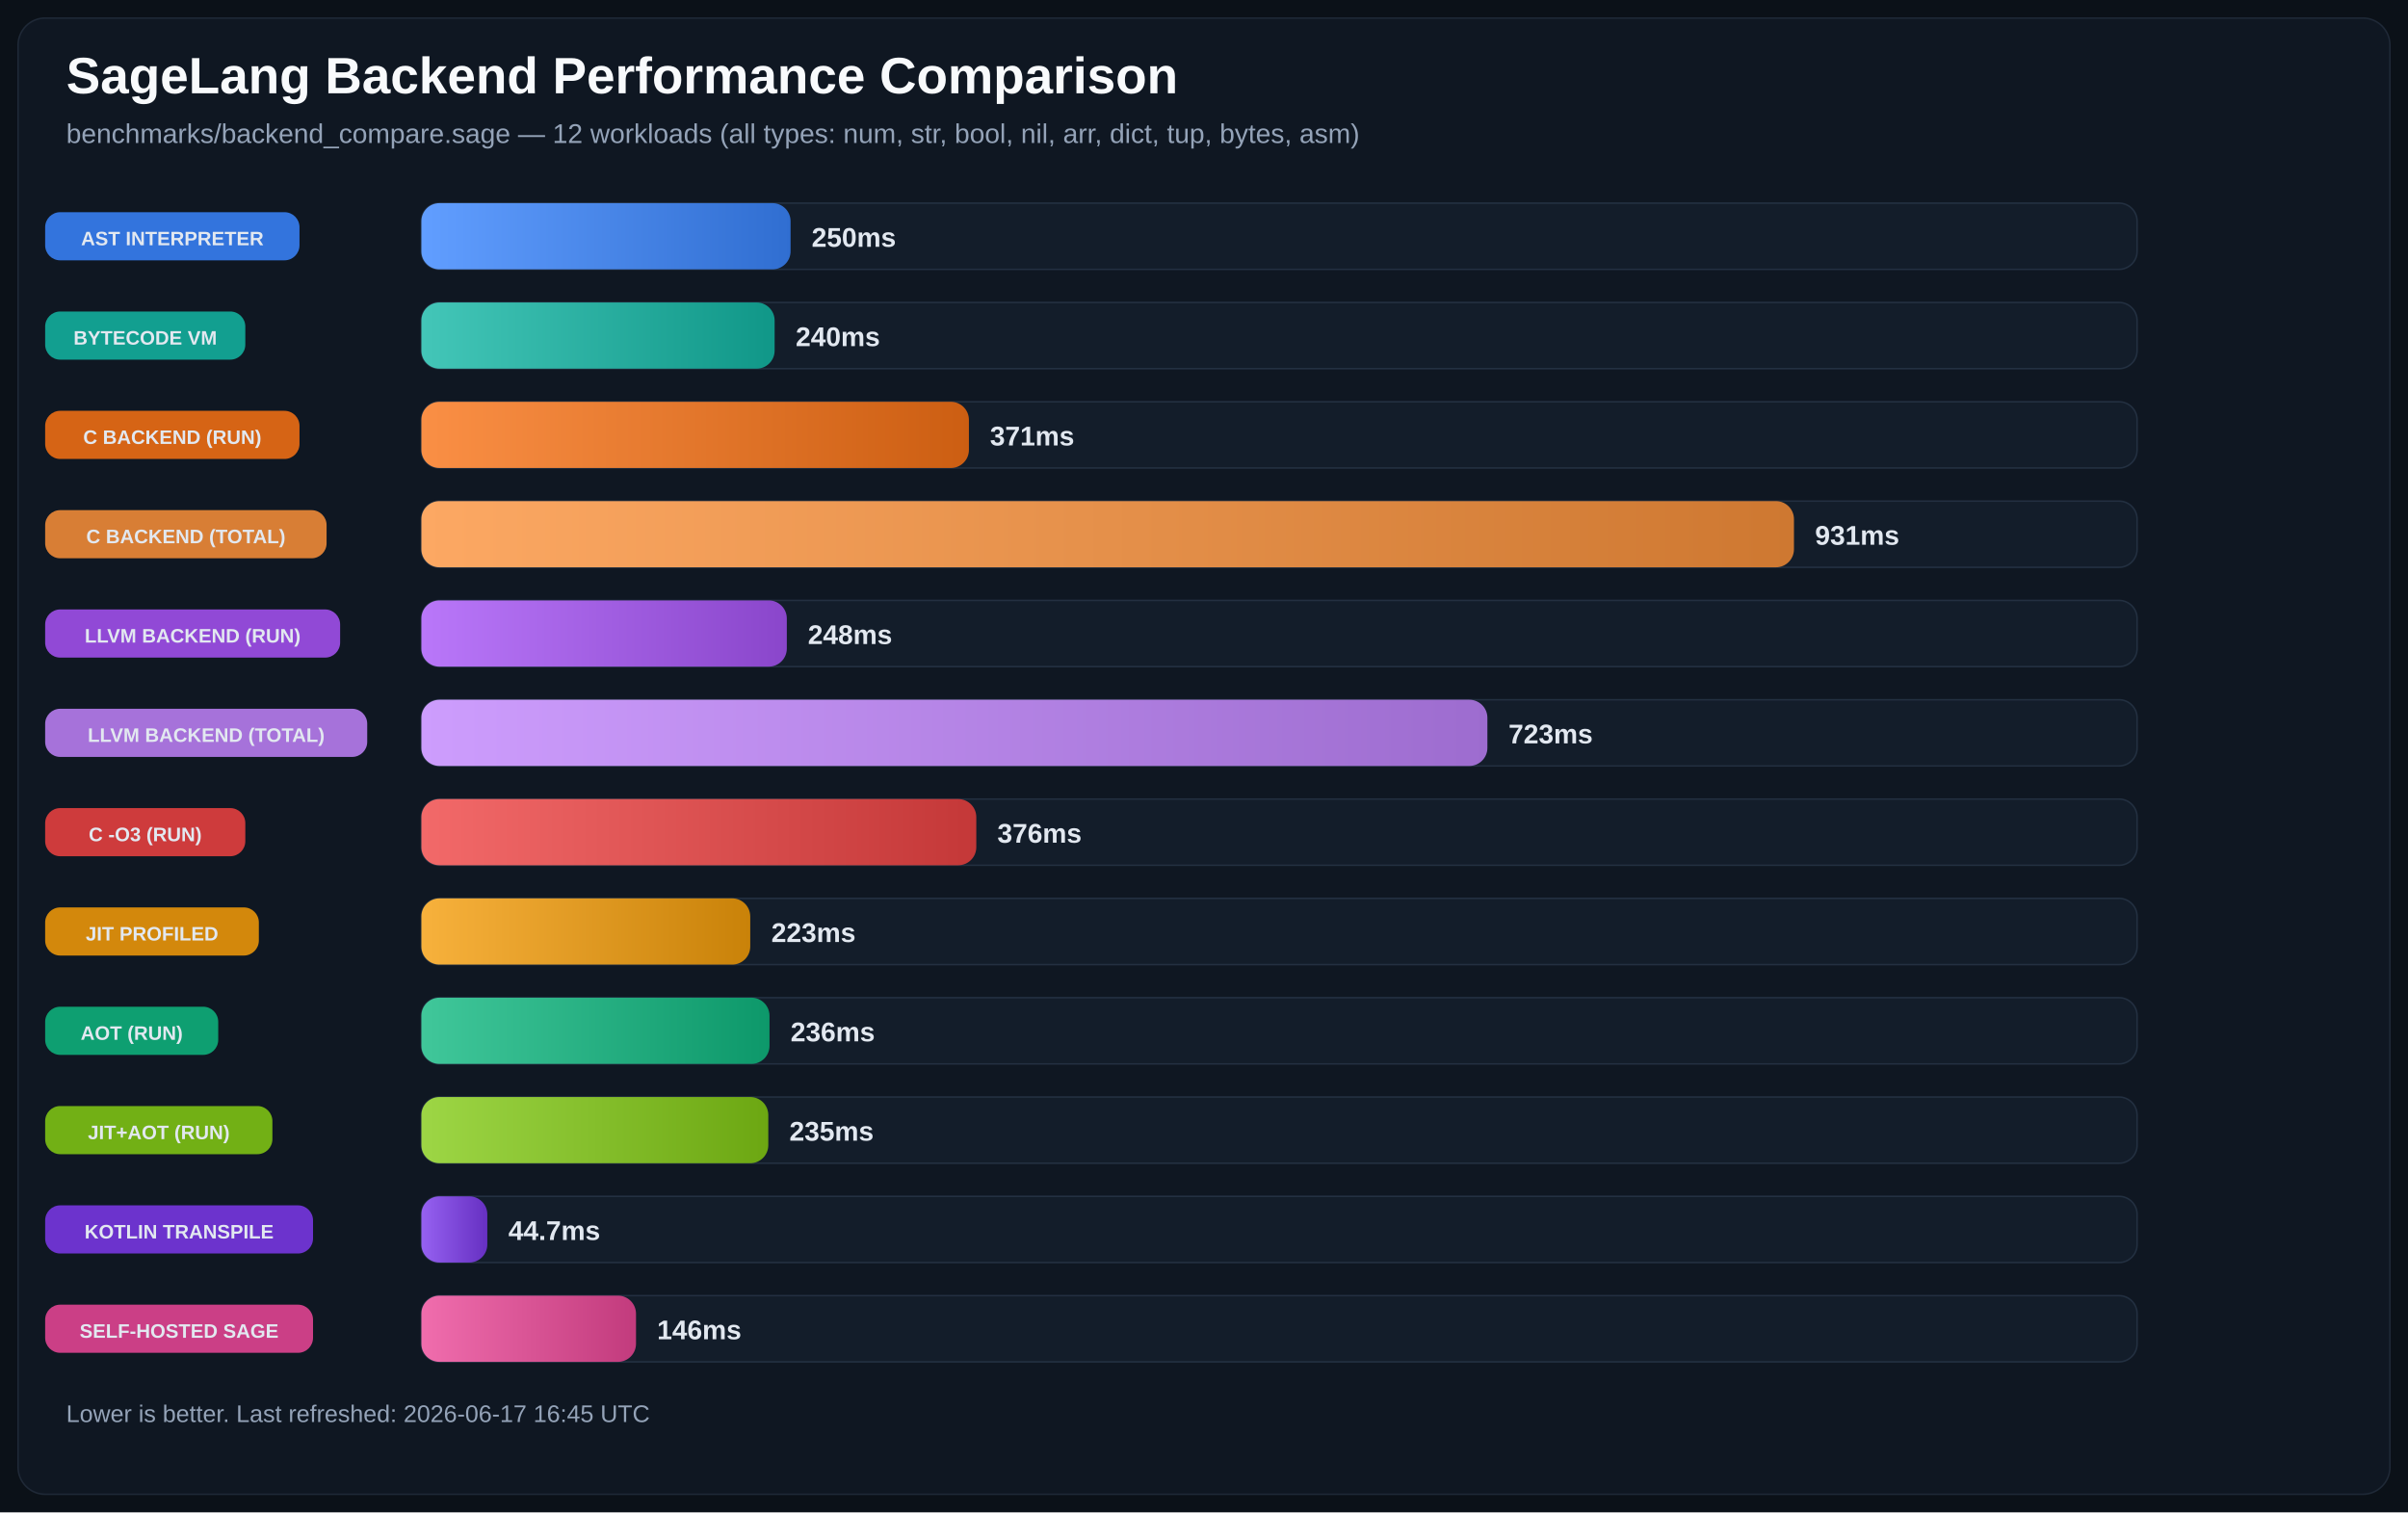
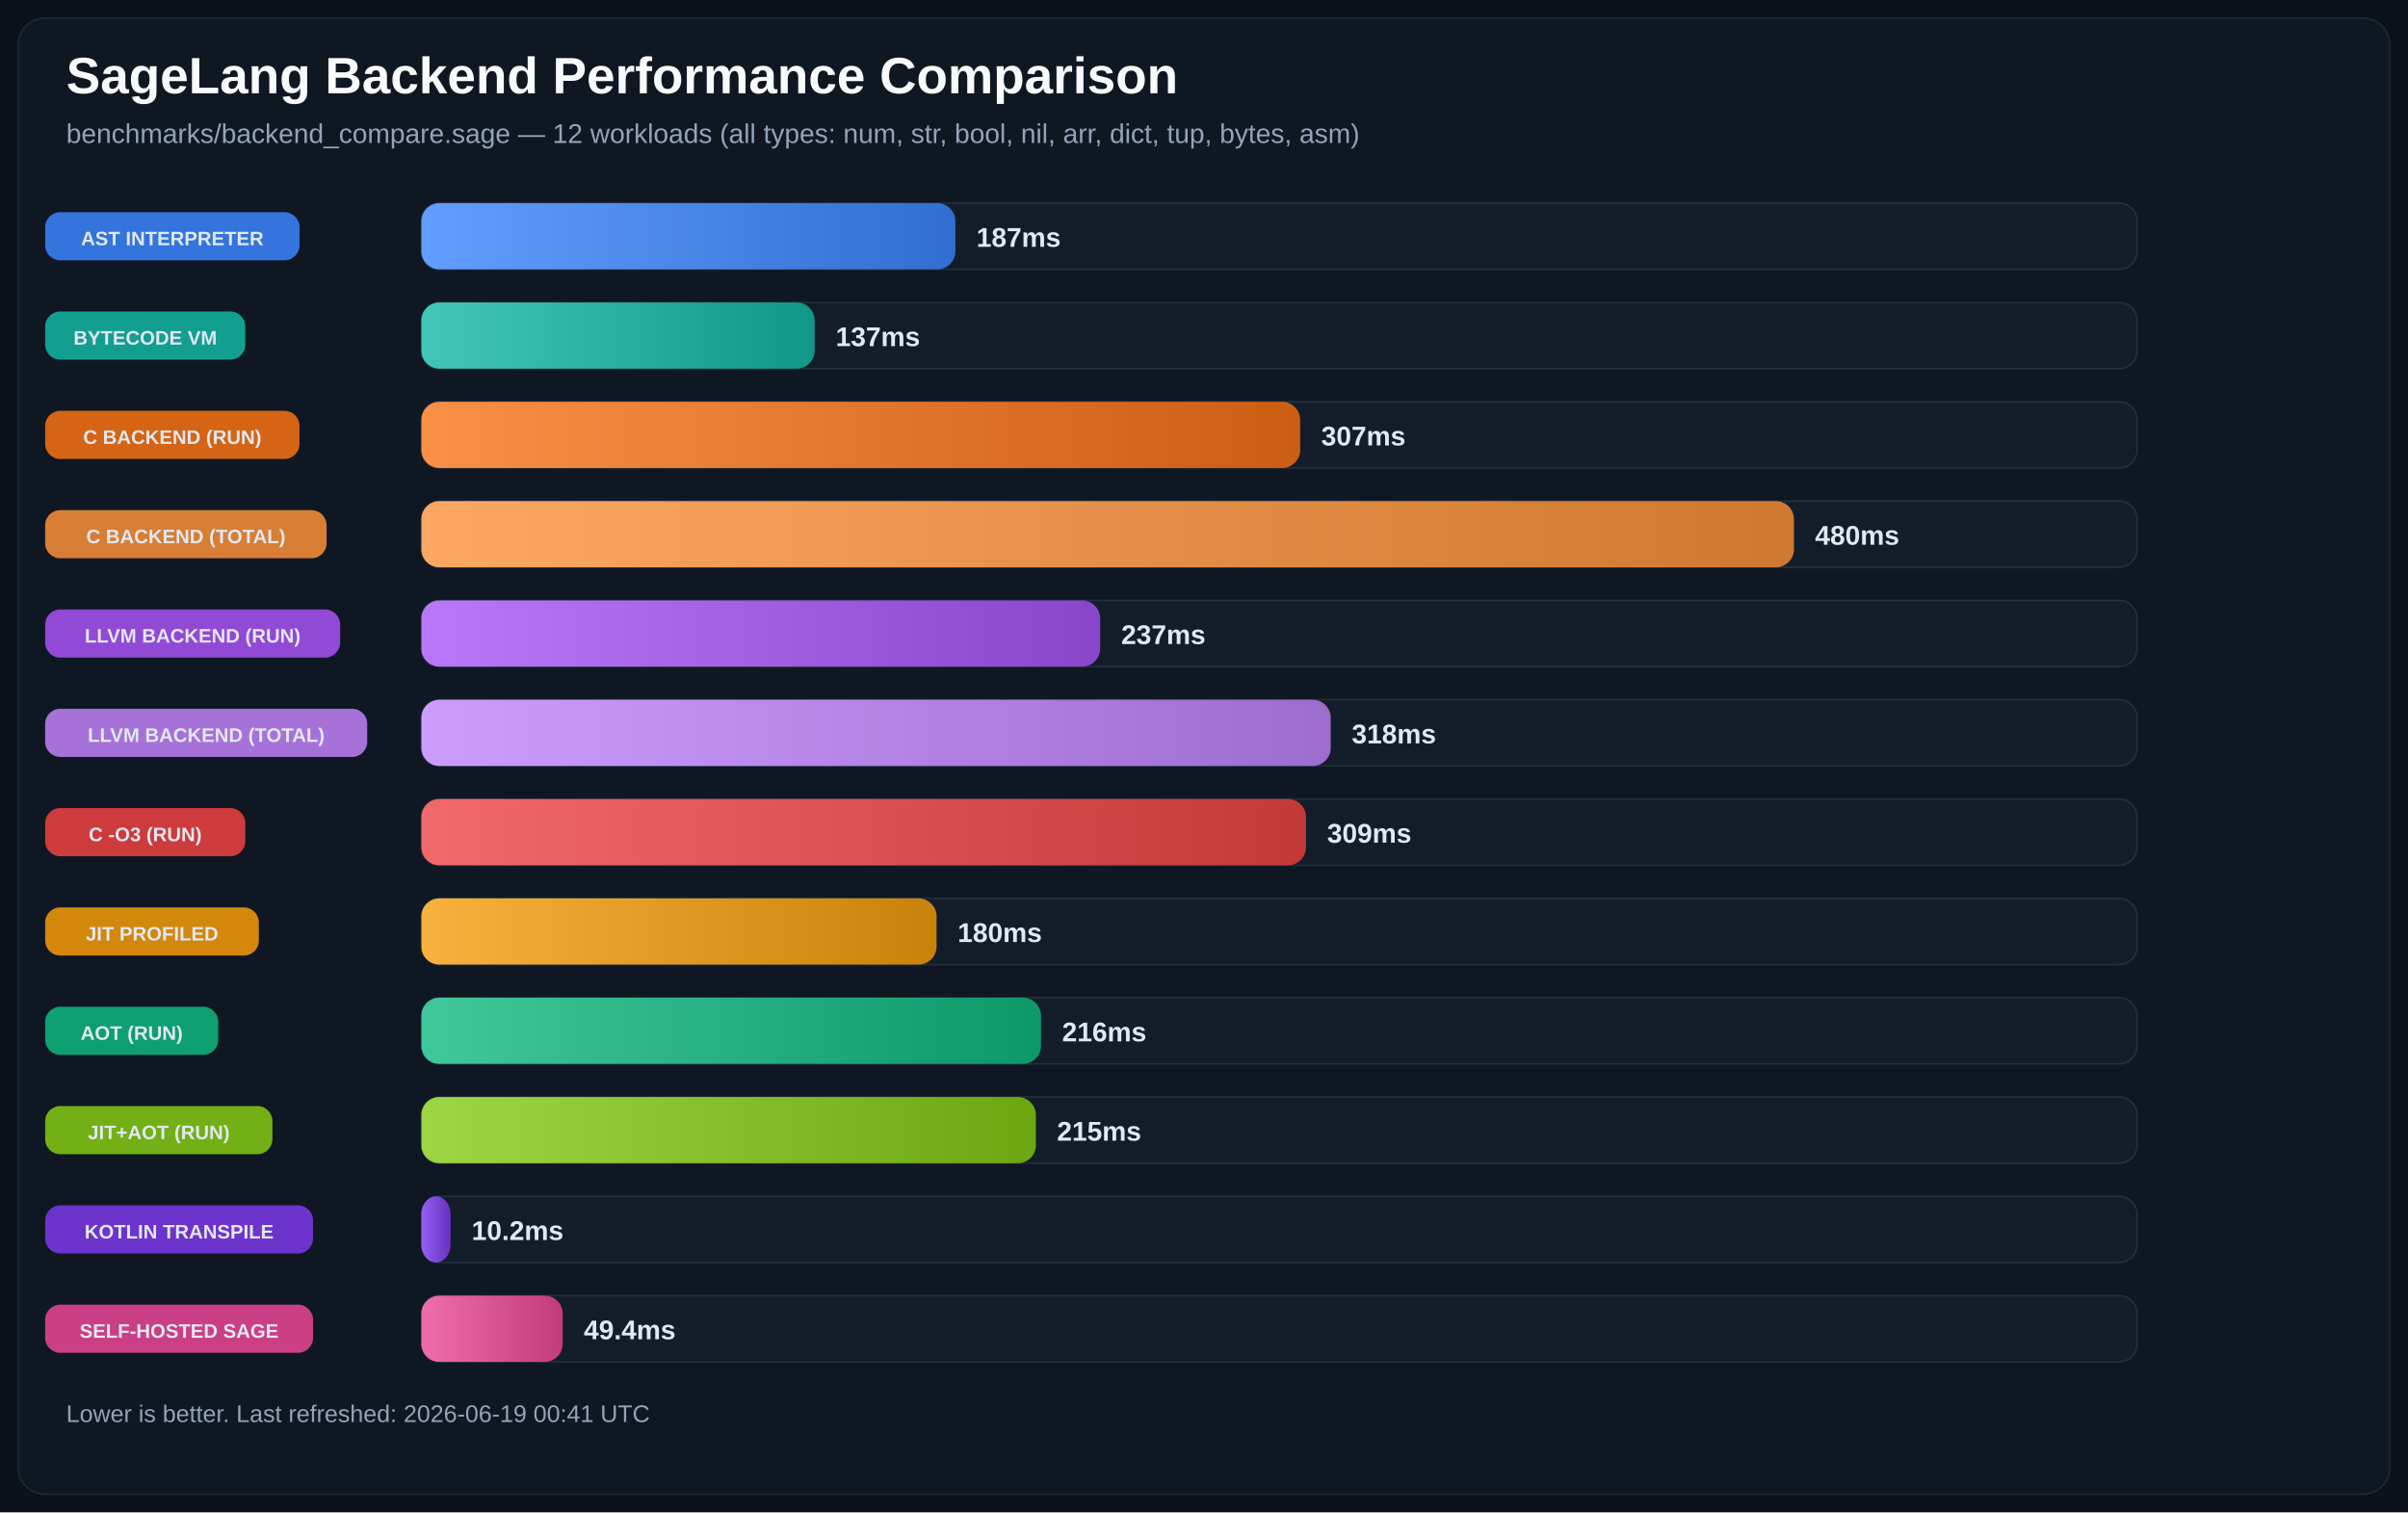
<svg xmlns="http://www.w3.org/2000/svg" width="1600" height="1005" viewBox="0 0 1600 1005" role="img">
  <defs>
    <linearGradient id="bg-0" x1="0%" y1="0%" x2="100%" y2="0%">
      <stop offset="0%" stop-color="#619EFF" />
      <stop offset="100%" stop-color="#306ED1" />
    </linearGradient>
    <linearGradient id="bg-1" x1="0%" y1="0%" x2="100%" y2="0%">
      <stop offset="0%" stop-color="#43C6B8" />
      <stop offset="100%" stop-color="#109788" />
    </linearGradient>
    <linearGradient id="bg-2" x1="0%" y1="0%" x2="100%" y2="0%">
      <stop offset="0%" stop-color="#FA8F45" />
      <stop offset="100%" stop-color="#CC5E12" />
    </linearGradient>
    <linearGradient id="bg-3" x1="0%" y1="0%" x2="100%" y2="0%">
      <stop offset="0%" stop-color="#FCA863" />
      <stop offset="100%" stop-color="#CE7831" />
    </linearGradient>
    <linearGradient id="bg-4" x1="0%" y1="0%" x2="100%" y2="0%">
      <stop offset="0%" stop-color="#B977F9" />
      <stop offset="100%" stop-color="#8A46CB" />
    </linearGradient>
    <linearGradient id="bg-5" x1="0%" y1="0%" x2="100%" y2="0%">
      <stop offset="0%" stop-color="#CD9DFD" />
      <stop offset="100%" stop-color="#9D6CCF" />
    </linearGradient>
    <linearGradient id="bg-6" x1="0%" y1="0%" x2="100%" y2="0%">
      <stop offset="0%" stop-color="#F26969" />
      <stop offset="100%" stop-color="#C43838" />
    </linearGradient>
    <linearGradient id="bg-7" x1="0%" y1="0%" x2="100%" y2="0%">
      <stop offset="0%" stop-color="#F7B13C" />
      <stop offset="100%" stop-color="#C98209" />
    </linearGradient>
    <linearGradient id="bg-8" x1="0%" y1="0%" x2="100%" y2="0%">
      <stop offset="0%" stop-color="#40C79A" />
      <stop offset="100%" stop-color="#0D986A" />
    </linearGradient>
    <linearGradient id="bg-9" x1="0%" y1="0%" x2="100%" y2="0%">
      <stop offset="0%" stop-color="#9DD645" />
      <stop offset="100%" stop-color="#6CA712" />
    </linearGradient>
    <linearGradient id="bg-10" x1="0%" y1="0%" x2="100%" y2="0%">
      <stop offset="0%" stop-color="#9661F1" />
      <stop offset="100%" stop-color="#6630C2" />
    </linearGradient>
    <linearGradient id="bg-11" x1="0%" y1="0%" x2="100%" y2="0%">
      <stop offset="0%" stop-color="#F06DAD" />
      <stop offset="100%" stop-color="#C23B7D" />
    </linearGradient>
  </defs>
  <rect width="100%" height="100%" fill="#0B1118" />
  <rect x="12" y="12" width="1576" height="981" rx="18" fill="#0F1722" stroke="#1F2937" />
  <text x="44" y="62" fill="#F8FAFC" font-size="34" font-family="Segoe UI, Arial, sans-serif" font-weight="700">SageLang Backend Performance Comparison</text>
  <text x="44" y="95" fill="#94A3B8" font-size="18" font-family="Segoe UI, Arial, sans-serif">benchmarks/backend_compare.sage — 12 workloads (all types: num, str, bool, nil, arr, dict, tup, bytes, asm)</text>
  <rect x="30" y="141.0" width="169" height="32" rx="10" fill="#3479E6" opacity="0.95" />
  <text x="114.5" y="163.0" text-anchor="middle" fill="#E2E8F0" font-size="13" font-family="Segoe UI, Arial, sans-serif" font-weight="700">AST INTERPRETER</text>
  <rect x="280" y="135" width="1140" height="44" rx="12" fill="#131D2A" stroke="#233041" />
-   <rect x="280" y="135" width="245.3" height="44" rx="12" fill="url(#bg-0)" />
-   <text x="539.3" y="164.0" text-anchor="start" fill="#E2E8F0" font-size="18" font-family="Segoe UI, Arial, sans-serif" font-weight="700">250ms</text>
+   <rect x="280" y="135" width="354.8" height="44" rx="12" fill="url(#bg-0)" />
+   <text x="648.8" y="164.0" text-anchor="start" fill="#E2E8F0" font-size="18" font-family="Segoe UI, Arial, sans-serif" font-weight="700">187ms</text>
  <rect x="30" y="207.0" width="133" height="32" rx="10" fill="#12A695" opacity="0.95" />
  <text x="96.5" y="229.0" text-anchor="middle" fill="#E2E8F0" font-size="13" font-family="Segoe UI, Arial, sans-serif" font-weight="700">BYTECODE VM</text>
  <rect x="280" y="201" width="1140" height="44" rx="12" fill="#131D2A" stroke="#233041" />
-   <rect x="280" y="201" width="234.7" height="44" rx="12" fill="url(#bg-1)" />
-   <text x="528.7" y="230.0" text-anchor="start" fill="#E2E8F0" font-size="18" font-family="Segoe UI, Arial, sans-serif" font-weight="700">240ms</text>
+   <rect x="280" y="201" width="261.3" height="44" rx="12" fill="url(#bg-1)" />
+   <text x="555.3" y="230.0" text-anchor="start" fill="#E2E8F0" font-size="18" font-family="Segoe UI, Arial, sans-serif" font-weight="700">137ms</text>
  <rect x="30" y="273.0" width="169" height="32" rx="10" fill="#E06814" opacity="0.95" />
  <text x="114.5" y="295.0" text-anchor="middle" fill="#E2E8F0" font-size="13" font-family="Segoe UI, Arial, sans-serif" font-weight="700">C BACKEND (RUN)</text>
  <rect x="280" y="267" width="1140" height="44" rx="12" fill="#131D2A" stroke="#233041" />
-   <rect x="280" y="267" width="363.8" height="44" rx="12" fill="url(#bg-2)" />
-   <text x="657.8" y="296.0" text-anchor="start" fill="#E2E8F0" font-size="18" font-family="Segoe UI, Arial, sans-serif" font-weight="700">371ms</text>
+   <rect x="280" y="267" width="583.9" height="44" rx="12" fill="url(#bg-2)" />
+   <text x="877.9" y="296.0" text-anchor="start" fill="#E2E8F0" font-size="18" font-family="Segoe UI, Arial, sans-serif" font-weight="700">307ms</text>
  <rect x="30" y="339.0" width="187" height="32" rx="10" fill="#E28336" opacity="0.95" />
  <text x="123.5" y="361.0" text-anchor="middle" fill="#E2E8F0" font-size="13" font-family="Segoe UI, Arial, sans-serif" font-weight="700">C BACKEND (TOTAL)</text>
  <rect x="280" y="333" width="1140" height="44" rx="12" fill="#131D2A" stroke="#233041" />
  <rect x="280" y="333" width="912.0" height="44" rx="12" fill="url(#bg-3)" />
-   <text x="1206.0" y="362.0" text-anchor="start" fill="#E2E8F0" font-size="18" font-family="Segoe UI, Arial, sans-serif" font-weight="700">931ms</text>
+   <text x="1206.0" y="362.0" text-anchor="start" fill="#E2E8F0" font-size="18" font-family="Segoe UI, Arial, sans-serif" font-weight="700">480ms</text>
  <rect x="30" y="405.0" width="196" height="32" rx="10" fill="#974CDE" opacity="0.95" />
  <text x="128.0" y="427.0" text-anchor="middle" fill="#E2E8F0" font-size="13" font-family="Segoe UI, Arial, sans-serif" font-weight="700">LLVM BACKEND (RUN)</text>
  <rect x="280" y="399" width="1140" height="44" rx="12" fill="#131D2A" stroke="#233041" />
-   <rect x="280" y="399" width="242.8" height="44" rx="12" fill="url(#bg-4)" />
-   <text x="536.8" y="428.0" text-anchor="start" fill="#E2E8F0" font-size="18" font-family="Segoe UI, Arial, sans-serif" font-weight="700">248ms</text>
+   <rect x="280" y="399" width="451.0" height="44" rx="12" fill="url(#bg-4)" />
+   <text x="745.0" y="428.0" text-anchor="start" fill="#E2E8F0" font-size="18" font-family="Segoe UI, Arial, sans-serif" font-weight="700">237ms</text>
  <rect x="30" y="471.0" width="214" height="32" rx="10" fill="#AD77E3" opacity="0.95" />
  <text x="137.0" y="493.0" text-anchor="middle" fill="#E2E8F0" font-size="13" font-family="Segoe UI, Arial, sans-serif" font-weight="700">LLVM BACKEND (TOTAL)</text>
  <rect x="280" y="465" width="1140" height="44" rx="12" fill="#131D2A" stroke="#233041" />
-   <rect x="280" y="465" width="708.3" height="44" rx="12" fill="url(#bg-5)" />
-   <text x="1002.3" y="494.0" text-anchor="start" fill="#E2E8F0" font-size="18" font-family="Segoe UI, Arial, sans-serif" font-weight="700">723ms</text>
+   <rect x="280" y="465" width="604.2" height="44" rx="12" fill="url(#bg-5)" />
+   <text x="898.2" y="494.0" text-anchor="start" fill="#E2E8F0" font-size="18" font-family="Segoe UI, Arial, sans-serif" font-weight="700">318ms</text>
  <rect x="30" y="537.0" width="133" height="32" rx="10" fill="#D73D3D" opacity="0.95" />
  <text x="96.5" y="559.0" text-anchor="middle" fill="#E2E8F0" font-size="13" font-family="Segoe UI, Arial, sans-serif" font-weight="700">C -O3 (RUN)</text>
  <rect x="280" y="531" width="1140" height="44" rx="12" fill="#131D2A" stroke="#233041" />
-   <rect x="280" y="531" width="368.7" height="44" rx="12" fill="url(#bg-6)" />
-   <text x="662.7" y="560.0" text-anchor="start" fill="#E2E8F0" font-size="18" font-family="Segoe UI, Arial, sans-serif" font-weight="700">376ms</text>
+   <rect x="280" y="531" width="587.8" height="44" rx="12" fill="url(#bg-6)" />
+   <text x="881.8" y="560.0" text-anchor="start" fill="#E2E8F0" font-size="18" font-family="Segoe UI, Arial, sans-serif" font-weight="700">309ms</text>
  <rect x="30" y="603.0" width="142" height="32" rx="10" fill="#DC8E0A" opacity="0.95" />
  <text x="101.0" y="625.0" text-anchor="middle" fill="#E2E8F0" font-size="13" font-family="Segoe UI, Arial, sans-serif" font-weight="700">JIT PROFILED</text>
  <rect x="280" y="597" width="1140" height="44" rx="12" fill="#131D2A" stroke="#233041" />
-   <rect x="280" y="597" width="218.5" height="44" rx="12" fill="url(#bg-7)" />
-   <text x="512.5" y="626.0" text-anchor="start" fill="#E2E8F0" font-size="18" font-family="Segoe UI, Arial, sans-serif" font-weight="700">223ms</text>
+   <rect x="280" y="597" width="342.3" height="44" rx="12" fill="url(#bg-7)" />
+   <text x="636.3" y="626.0" text-anchor="start" fill="#E2E8F0" font-size="18" font-family="Segoe UI, Arial, sans-serif" font-weight="700">180ms</text>
  <rect x="30" y="669.0" width="115" height="32" rx="10" fill="#0EA674" opacity="0.95" />
  <text x="87.5" y="691.0" text-anchor="middle" fill="#E2E8F0" font-size="13" font-family="Segoe UI, Arial, sans-serif" font-weight="700">AOT (RUN)</text>
  <rect x="280" y="663" width="1140" height="44" rx="12" fill="#131D2A" stroke="#233041" />
-   <rect x="280" y="663" width="231.3" height="44" rx="12" fill="url(#bg-8)" />
-   <text x="525.3" y="692.0" text-anchor="start" fill="#E2E8F0" font-size="18" font-family="Segoe UI, Arial, sans-serif" font-weight="700">236ms</text>
+   <rect x="280" y="663" width="411.7" height="44" rx="12" fill="url(#bg-8)" />
+   <text x="705.7" y="692.0" text-anchor="start" fill="#E2E8F0" font-size="18" font-family="Segoe UI, Arial, sans-serif" font-weight="700">216ms</text>
  <rect x="30" y="735.0" width="151" height="32" rx="10" fill="#77B814" opacity="0.95" />
  <text x="105.5" y="757.0" text-anchor="middle" fill="#E2E8F0" font-size="13" font-family="Segoe UI, Arial, sans-serif" font-weight="700">JIT+AOT (RUN)</text>
  <rect x="280" y="729" width="1140" height="44" rx="12" fill="#131D2A" stroke="#233041" />
-   <rect x="280" y="729" width="230.5" height="44" rx="12" fill="url(#bg-9)" />
-   <text x="524.5" y="758.0" text-anchor="start" fill="#E2E8F0" font-size="18" font-family="Segoe UI, Arial, sans-serif" font-weight="700">235ms</text>
+   <rect x="280" y="729" width="408.3" height="44" rx="12" fill="url(#bg-9)" />
+   <text x="702.3" y="758.0" text-anchor="start" fill="#E2E8F0" font-size="18" font-family="Segoe UI, Arial, sans-serif" font-weight="700">215ms</text>
  <rect x="30" y="801.0" width="178" height="32" rx="10" fill="#7034D5" opacity="0.95" />
  <text x="119.0" y="823.0" text-anchor="middle" fill="#E2E8F0" font-size="13" font-family="Segoe UI, Arial, sans-serif" font-weight="700">KOTLIN TRANSPILE</text>
  <rect x="280" y="795" width="1140" height="44" rx="12" fill="#131D2A" stroke="#233041" />
-   <rect x="280" y="795" width="43.8" height="44" rx="12" fill="url(#bg-10)" />
-   <text x="337.8" y="824.0" text-anchor="start" fill="#E2E8F0" font-size="18" font-family="Segoe UI, Arial, sans-serif" font-weight="700">44.7ms</text>
+   <rect x="280" y="795" width="19.4" height="44" rx="12" fill="url(#bg-10)" />
+   <text x="313.4" y="824.0" text-anchor="start" fill="#E2E8F0" font-size="18" font-family="Segoe UI, Arial, sans-serif" font-weight="700">10.2ms</text>
  <rect x="30" y="867.0" width="178" height="32" rx="10" fill="#D4418A" opacity="0.95" />
  <text x="119.0" y="889.0" text-anchor="middle" fill="#E2E8F0" font-size="13" font-family="Segoe UI, Arial, sans-serif" font-weight="700">SELF-HOSTED SAGE</text>
  <rect x="280" y="861" width="1140" height="44" rx="12" fill="#131D2A" stroke="#233041" />
-   <rect x="280" y="861" width="142.6" height="44" rx="12" fill="url(#bg-11)" />
-   <text x="436.6" y="890.0" text-anchor="start" fill="#E2E8F0" font-size="18" font-family="Segoe UI, Arial, sans-serif" font-weight="700">146ms</text>
-   <text x="44" y="945" fill="#94A3B8" font-size="16" font-family="Segoe UI, Arial, sans-serif">Lower is better. Last refreshed: 2026-06-17 16:45 UTC</text>
+   <rect x="280" y="861" width="93.9" height="44" rx="12" fill="url(#bg-11)" />
+   <text x="387.9" y="890.0" text-anchor="start" fill="#E2E8F0" font-size="18" font-family="Segoe UI, Arial, sans-serif" font-weight="700">49.4ms</text>
+   <text x="44" y="945" fill="#94A3B8" font-size="16" font-family="Segoe UI, Arial, sans-serif">Lower is better. Last refreshed: 2026-06-19 00:41 UTC</text>
</svg>
